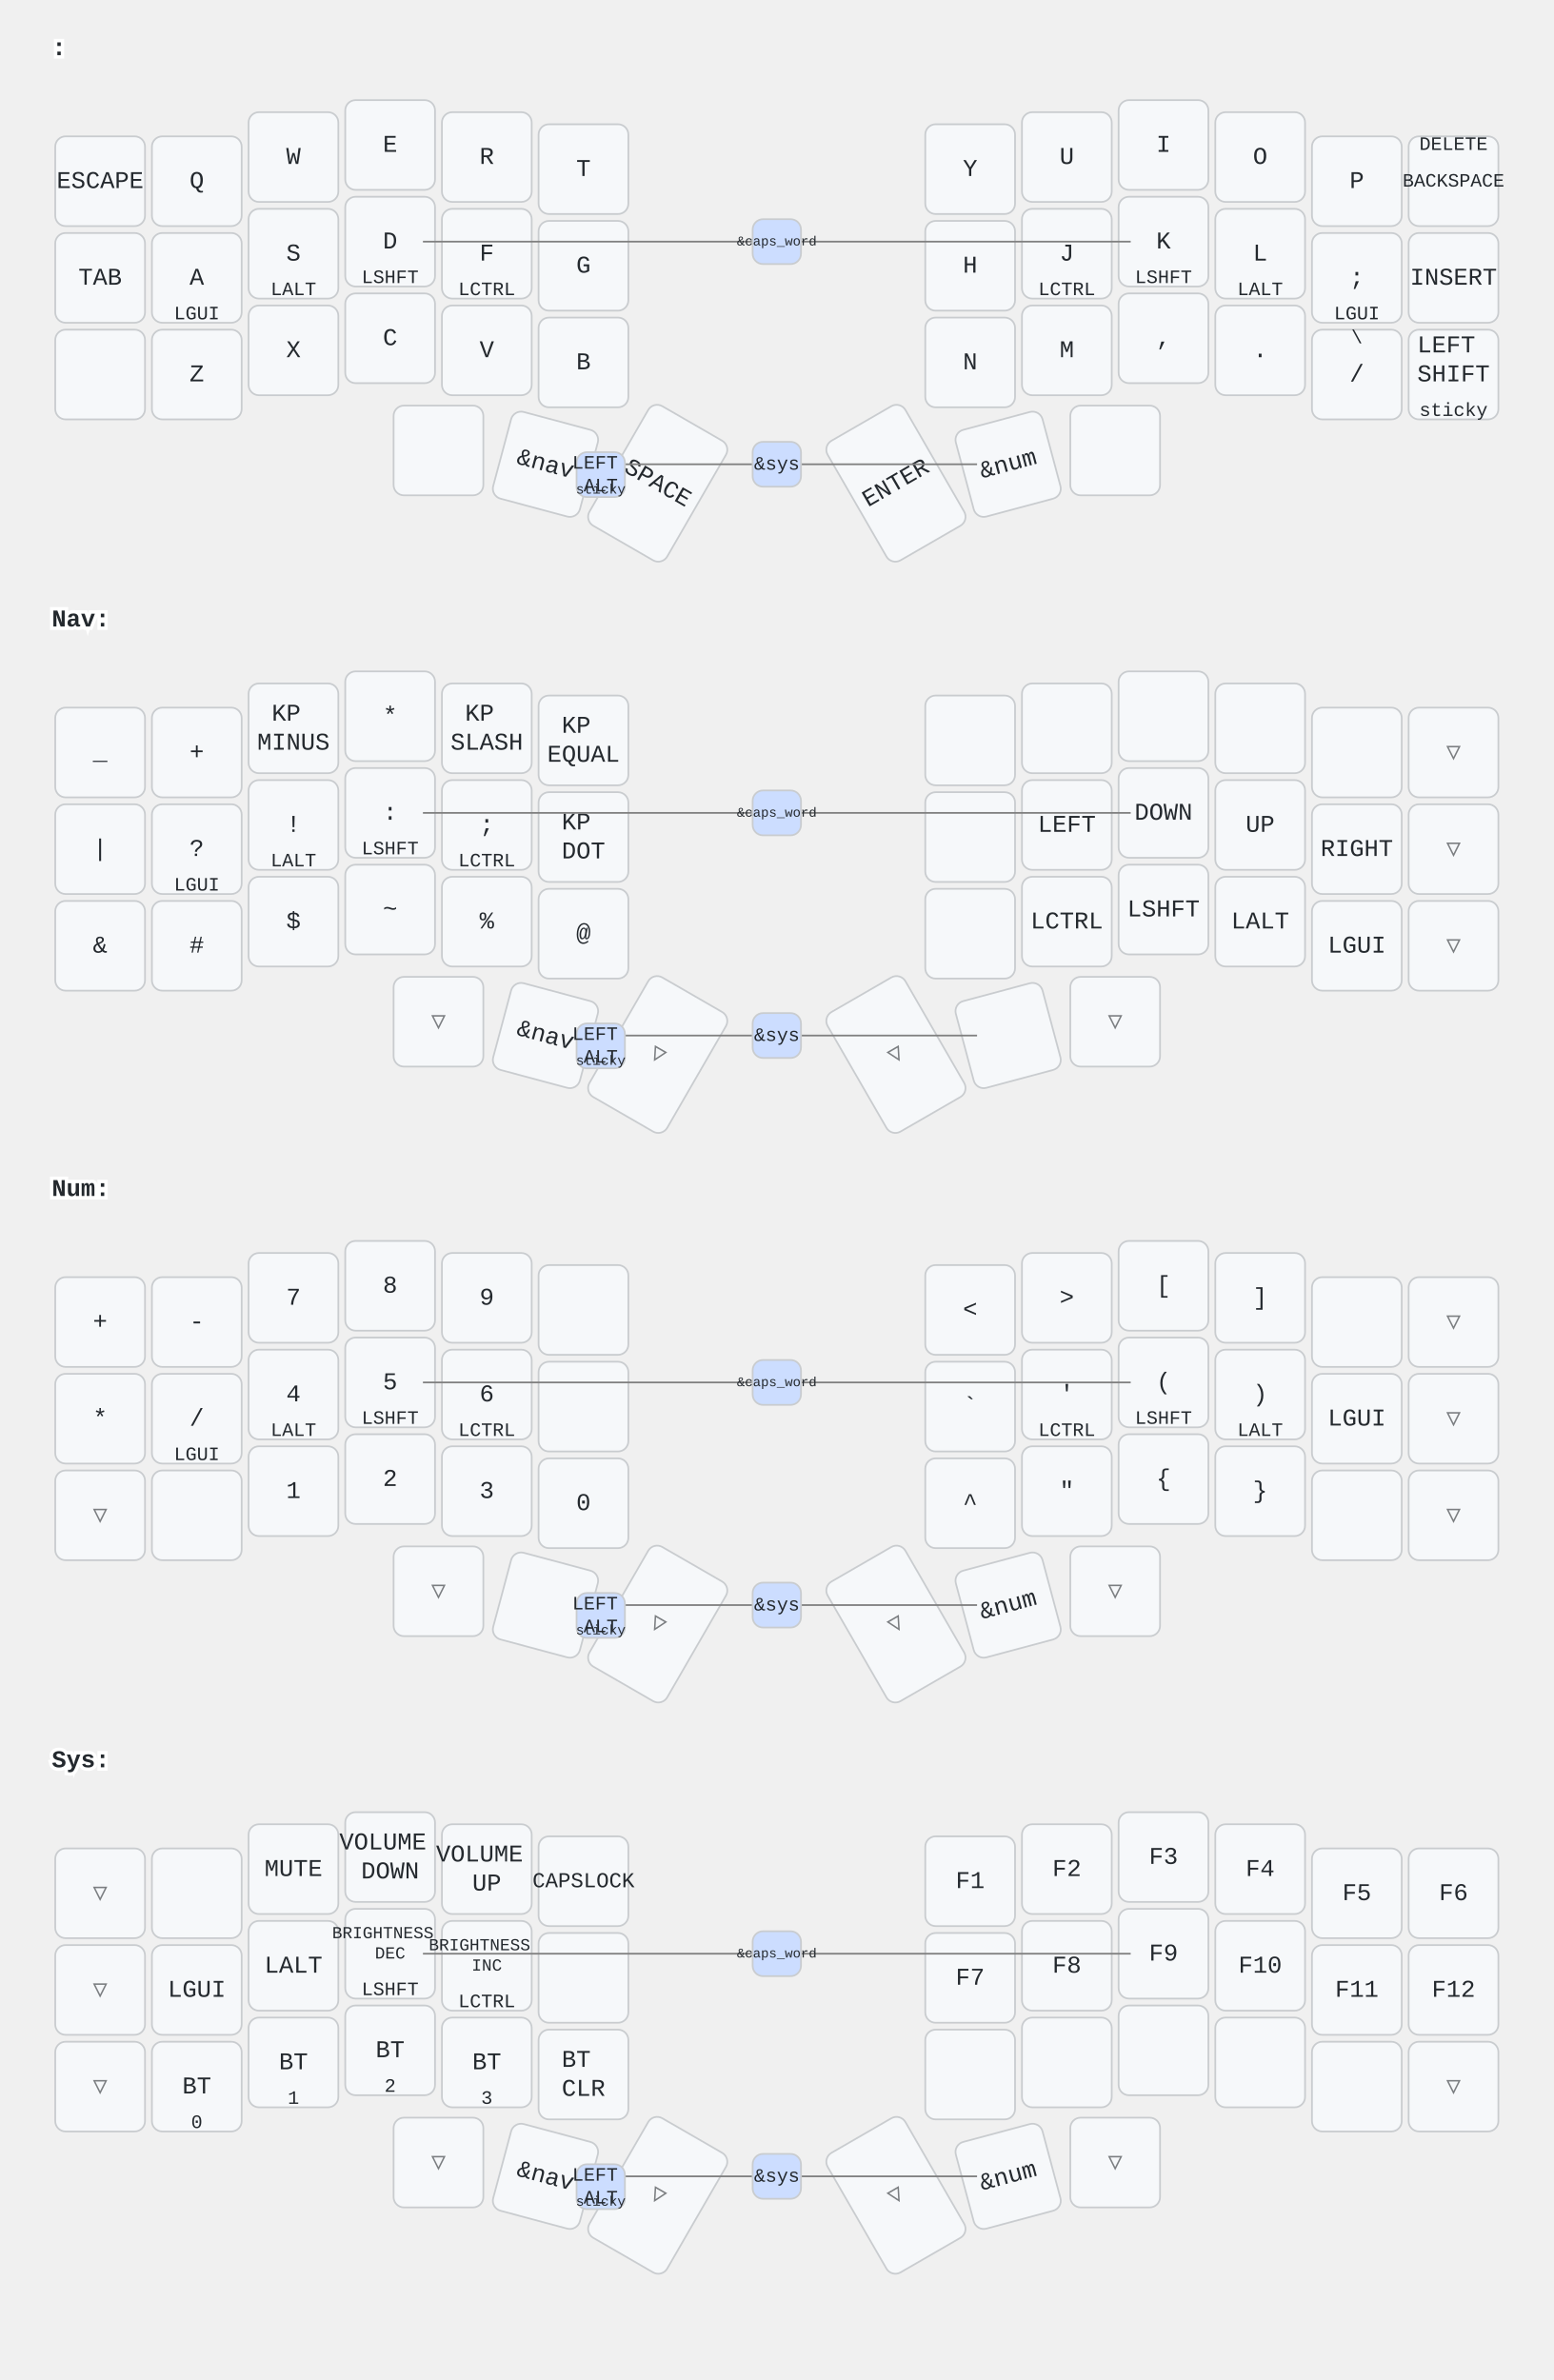
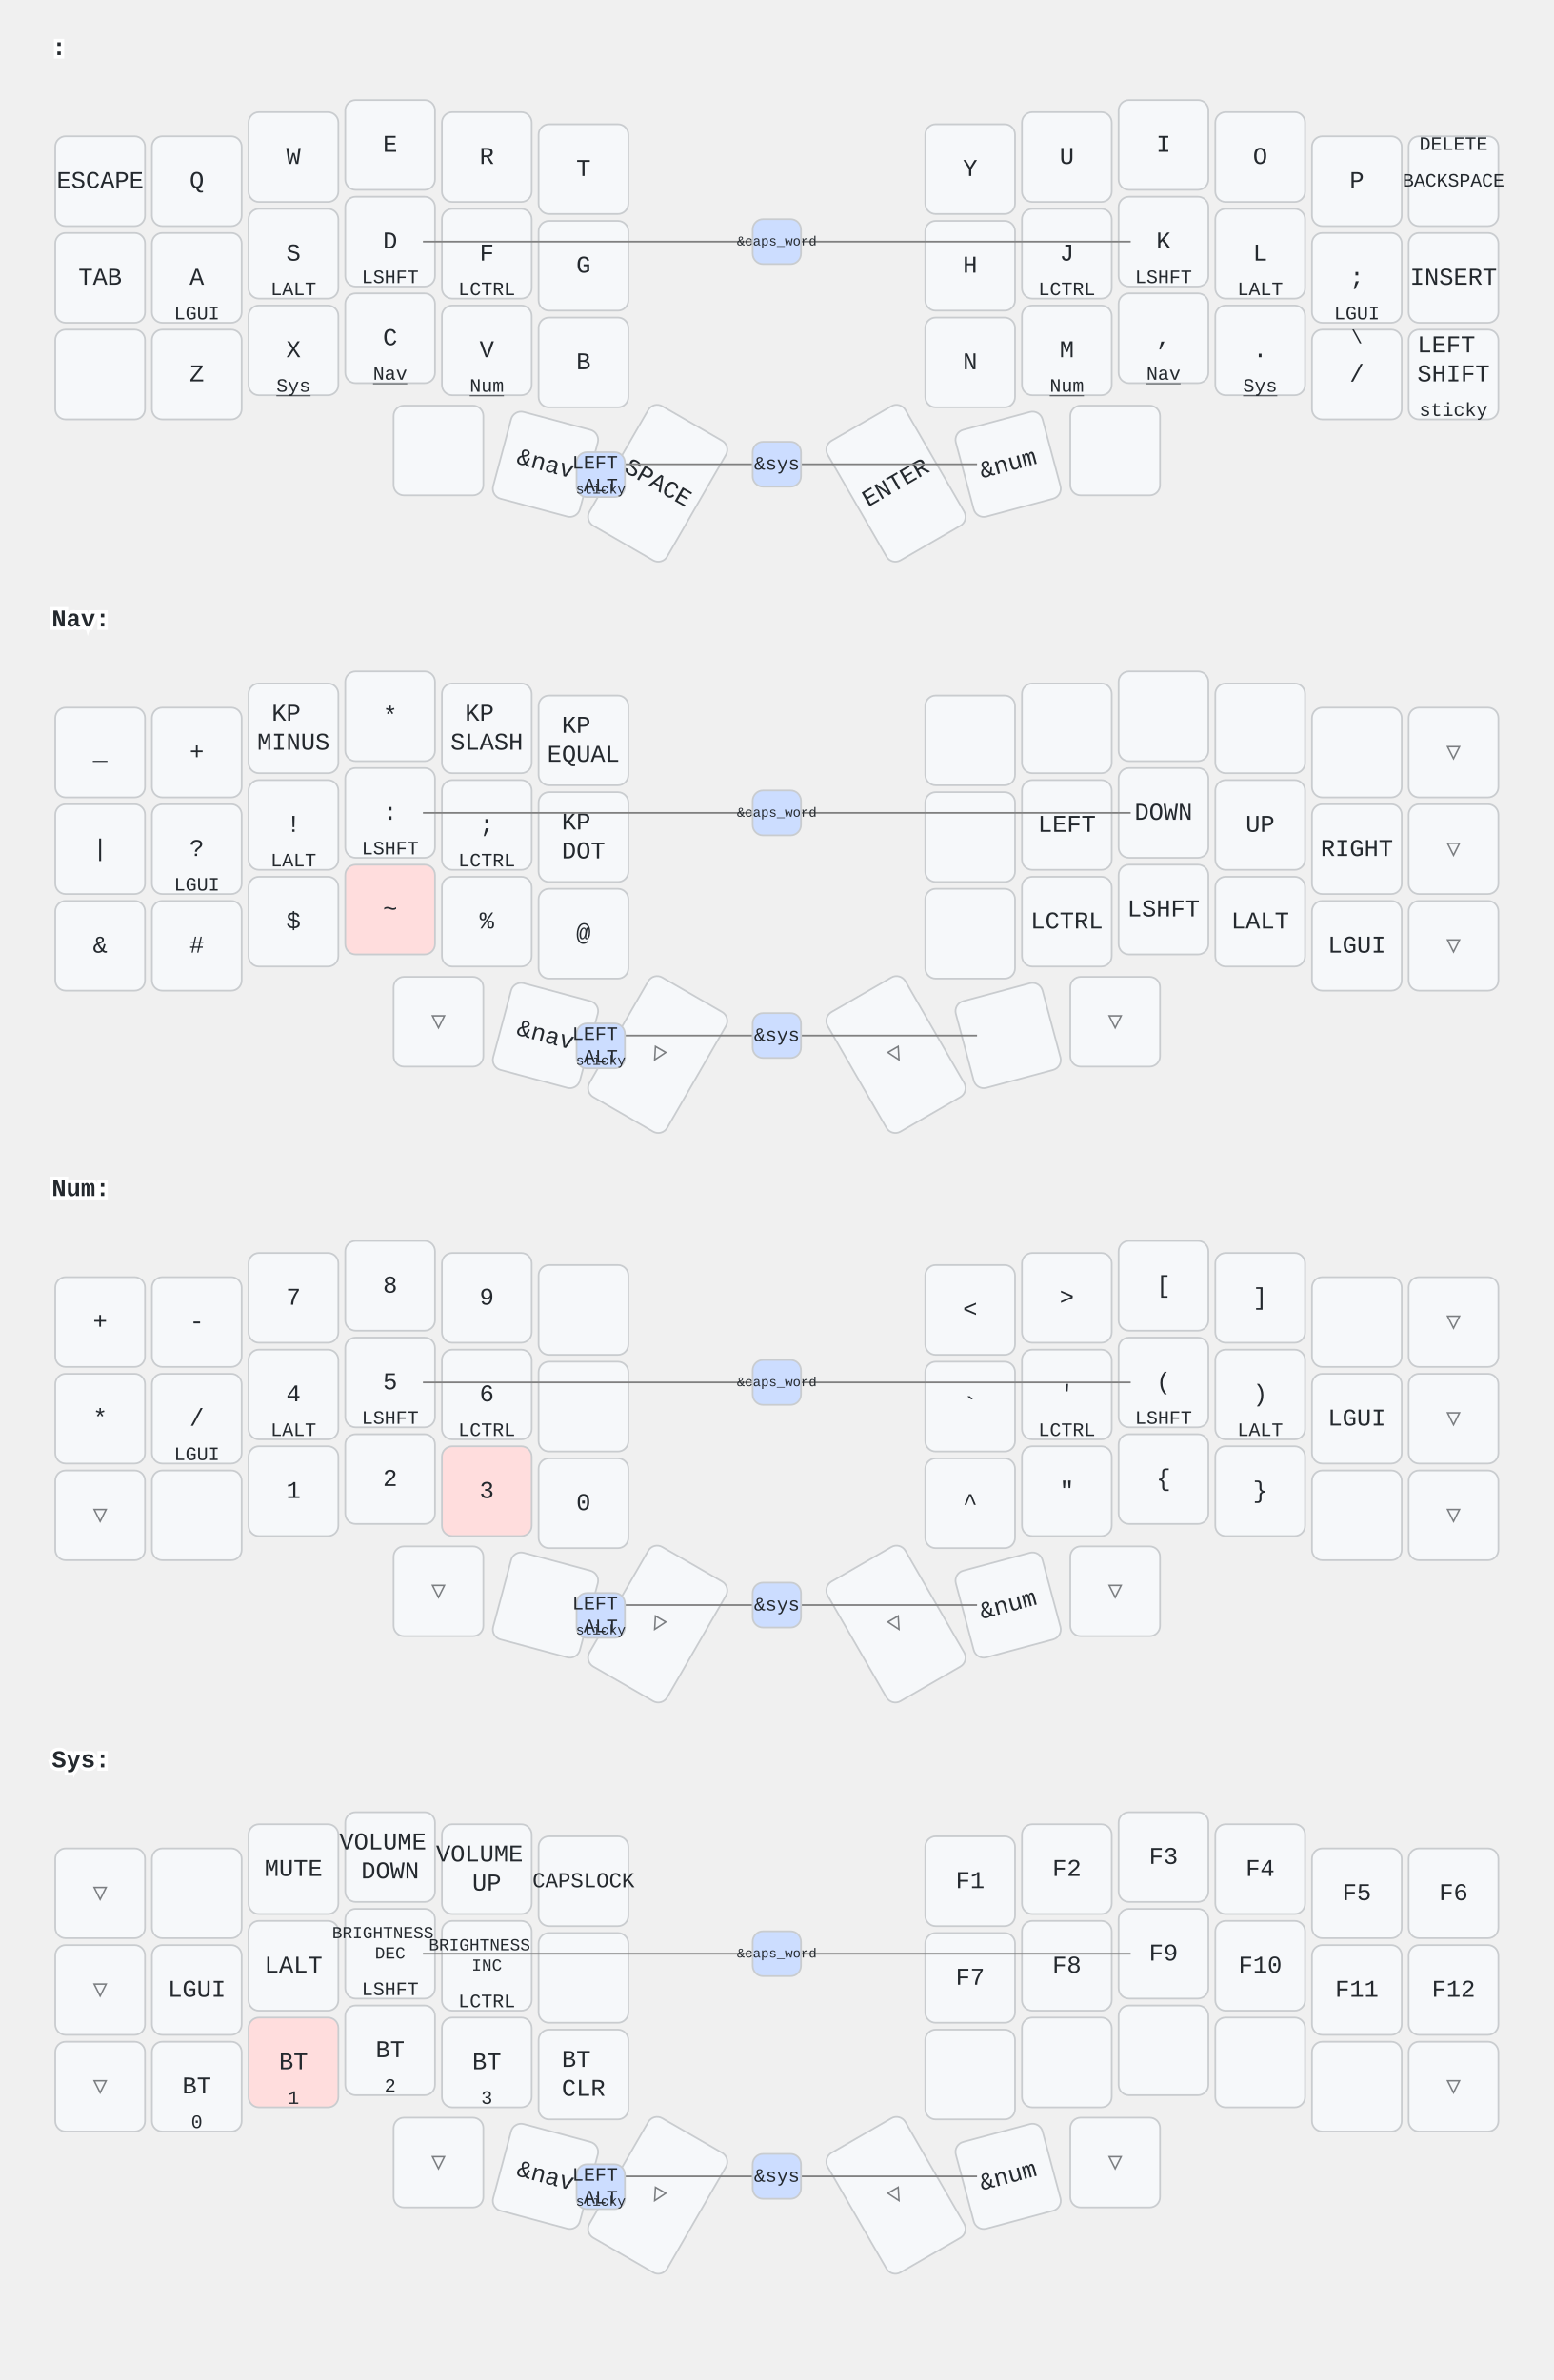
<svg xmlns="http://www.w3.org/2000/svg" width="900" height="1379" viewBox="0 0 900 1379" class="keymap">
  <style>/* inherit to force styles through use tags */
svg path {
    fill: inherit;
}

/* font and background color specifications */
svg.keymap {
    font-family: SFMono-Regular,Consolas,Liberation Mono,Menlo,monospace;
    font-size: 14px;
    font-kerning: normal;
    text-rendering: optimizeLegibility;
    fill: #24292e;
}

/* default key styling */
rect.key {
    fill: #f6f8fa;
}

rect.key, rect.combo {
    stroke: #c9cccf;
    stroke-width: 1;
}

/* default key side styling, only used is draw_key_sides is set */
rect.side {
    filter: brightness(90%);
}

/* color accent for combo boxes */
rect.combo, rect.combo-separate {
    fill: #cdf;
}

/* color accent for held keys */
rect.held, rect.combo.held {
    fill: #fdd;
}

/* color accent for ghost (optional) keys */
rect.ghost, rect.combo.ghost {
    stroke-dasharray: 4, 4;
    stroke-width: 2;
}

text {
    text-anchor: middle;
    dominant-baseline: middle;
}

/* styling for layer labels */
text.label {
    font-weight: bold;
    text-anchor: start;
    stroke: white;
    stroke-width: 4;
    paint-order: stroke;
}

/* styling for optional footer */
text.footer {
    text-anchor: end;
    dominant-baseline: auto;
    stroke: white;
    stroke-width: 4;
    paint-order: stroke;
}

/* styling for combo tap, and key hold/shifted label text */
text.combo, text.hold, text.shifted {
    font-size: 11px;
}

text.hold {
    text-anchor: middle;
    dominant-baseline: auto;
}

text.shifted {
    text-anchor: middle;
    dominant-baseline: hanging;
}

text.layer-activator {
    text-decoration: underline;
}

/* styling for hold/shifted label text in combo box */
text.combo.hold, text.combo.shifted {
    font-size: 8px;
}

/* lighter symbol for transparent keys */
text.trans {
    fill: #7b7e81;
}

/* styling for combo dendrons */
path.combo {
    stroke-width: 1;
    stroke: gray;
    fill: none;
}

/* Start Tabler Icons Cleanup */
/* cannot use height/width with glyphs */
.icon-tabler &gt; path {
    fill: inherit;
    stroke: inherit;
    stroke-width: 2;
}
/* hide tabler's default box */
.icon-tabler &gt; path[stroke="none"][fill="none"] {
    visibility: hidden;
}
/* End Tabler Icons Cleanup */
</style>
  <g transform="translate(30, 0)" class="layer- ">
    <text x="0" y="28" class="label" id="x_x"> :</text>
    <g transform="translate(0, 56)">
      <g transform="translate(28, 49)" class="key keypos-0">
        <rect rx="6" ry="6" x="-26" y="-26" width="52" height="52" class="key" />
        <text x="0" y="0" class="key tap">ESCAPE</text>
      </g>
      <g transform="translate(84, 49)" class="key keypos-1">
        <rect rx="6" ry="6" x="-26" y="-26" width="52" height="52" class="key" />
        <text x="0" y="0" class="key tap">Q</text>
      </g>
      <g transform="translate(140, 35)" class="key keypos-2">
        <rect rx="6" ry="6" x="-26" y="-26" width="52" height="52" class="key" />
        <text x="0" y="0" class="key tap">W</text>
      </g>
      <g transform="translate(196, 28)" class="key keypos-3">
        <rect rx="6" ry="6" x="-26" y="-26" width="52" height="52" class="key" />
        <text x="0" y="0" class="key tap">E</text>
      </g>
      <g transform="translate(252, 35)" class="key keypos-4">
        <rect rx="6" ry="6" x="-26" y="-26" width="52" height="52" class="key" />
        <text x="0" y="0" class="key tap">R</text>
      </g>
      <g transform="translate(308, 42)" class="key keypos-5">
        <rect rx="6" ry="6" x="-26" y="-26" width="52" height="52" class="key" />
        <text x="0" y="0" class="key tap">T</text>
      </g>
      <g transform="translate(532, 42)" class="key keypos-6">
        <rect rx="6" ry="6" x="-26" y="-26" width="52" height="52" class="key" />
        <text x="0" y="0" class="key tap">Y</text>
      </g>
      <g transform="translate(588, 35)" class="key keypos-7">
        <rect rx="6" ry="6" x="-26" y="-26" width="52" height="52" class="key" />
        <text x="0" y="0" class="key tap">U</text>
      </g>
      <g transform="translate(644, 28)" class="key keypos-8">
        <rect rx="6" ry="6" x="-26" y="-26" width="52" height="52" class="key" />
        <text x="0" y="0" class="key tap">I</text>
      </g>
      <g transform="translate(700, 35)" class="key keypos-9">
        <rect rx="6" ry="6" x="-26" y="-26" width="52" height="52" class="key" />
        <text x="0" y="0" class="key tap">O</text>
      </g>
      <g transform="translate(756, 49)" class="key keypos-10">
        <rect rx="6" ry="6" x="-26" y="-26" width="52" height="52" class="key" />
        <text x="0" y="0" class="key tap">P</text>
      </g>
      <g transform="translate(812, 49)" class="key keypos-11">
        <rect rx="6" ry="6" x="-26" y="-26" width="52" height="52" class="key" />
        <text x="0" y="0" class="key tap">
          <tspan style="font-size: 78%">BACKSPACE</tspan>
        </text>
        <text x="0" y="-24" class="key shifted">DELETE</text>
      </g>
      <g transform="translate(28, 105)" class="key keypos-12">
        <rect rx="6" ry="6" x="-26" y="-26" width="52" height="52" class="key" />
        <text x="0" y="0" class="key tap">TAB</text>
      </g>
      <g transform="translate(84, 105)" class="key keypos-13">
        <rect rx="6" ry="6" x="-26" y="-26" width="52" height="52" class="key" />
        <text x="0" y="0" class="key tap">A</text>
        <text x="0" y="24" class="key hold">LGUI</text>
      </g>
      <g transform="translate(140, 91)" class="key keypos-14">
        <rect rx="6" ry="6" x="-26" y="-26" width="52" height="52" class="key" />
        <text x="0" y="0" class="key tap">S</text>
        <text x="0" y="24" class="key hold">LALT</text>
      </g>
      <g transform="translate(196, 84)" class="key keypos-15">
        <rect rx="6" ry="6" x="-26" y="-26" width="52" height="52" class="key" />
        <text x="0" y="0" class="key tap">D</text>
        <text x="0" y="24" class="key hold">LSHFT</text>
      </g>
      <g transform="translate(252, 91)" class="key keypos-16">
        <rect rx="6" ry="6" x="-26" y="-26" width="52" height="52" class="key" />
        <text x="0" y="0" class="key tap">F</text>
        <text x="0" y="24" class="key hold">LCTRL</text>
      </g>
      <g transform="translate(308, 98)" class="key keypos-17">
        <rect rx="6" ry="6" x="-26" y="-26" width="52" height="52" class="key" />
        <text x="0" y="0" class="key tap">G</text>
      </g>
      <g transform="translate(532, 98)" class="key keypos-18">
        <rect rx="6" ry="6" x="-26" y="-26" width="52" height="52" class="key" />
        <text x="0" y="0" class="key tap">H</text>
      </g>
      <g transform="translate(588, 91)" class="key keypos-19">
        <rect rx="6" ry="6" x="-26" y="-26" width="52" height="52" class="key" />
        <text x="0" y="0" class="key tap">J</text>
        <text x="0" y="24" class="key hold">LCTRL</text>
      </g>
      <g transform="translate(644, 84)" class="key keypos-20">
        <rect rx="6" ry="6" x="-26" y="-26" width="52" height="52" class="key" />
        <text x="0" y="0" class="key tap">K</text>
        <text x="0" y="24" class="key hold">LSHFT</text>
      </g>
      <g transform="translate(700, 91)" class="key keypos-21">
        <rect rx="6" ry="6" x="-26" y="-26" width="52" height="52" class="key" />
        <text x="0" y="0" class="key tap">L</text>
        <text x="0" y="24" class="key hold">LALT</text>
      </g>
      <g transform="translate(756, 105)" class="key keypos-22">
        <rect rx="6" ry="6" x="-26" y="-26" width="52" height="52" class="key" />
        <text x="0" y="0" class="key tap">;</text>
        <text x="0" y="24" class="key hold">LGUI</text>
      </g>
      <g transform="translate(812, 105)" class="key keypos-23">
        <rect rx="6" ry="6" x="-26" y="-26" width="52" height="52" class="key" />
        <text x="0" y="0" class="key tap">INSERT</text>
      </g>
      <g transform="translate(28, 161)" class="key keypos-24">
        <rect rx="6" ry="6" x="-26" y="-26" width="52" height="52" class="key" />
      </g>
      <g transform="translate(84, 161)" class="key keypos-25">
        <rect rx="6" ry="6" x="-26" y="-26" width="52" height="52" class="key" />
        <text x="0" y="0" class="key tap">Z</text>
      </g>
      <g transform="translate(140, 147)" class="key keypos-26">
        <rect rx="6" ry="6" x="-26" y="-26" width="52" height="52" class="key" />
        <text x="0" y="0" class="key tap">X</text>
+         <a href="#Sys">
+           <text x="0" y="24" class="key hold layer-activator">Sys</text>
+         </a>
      </g>
      <g transform="translate(196, 140)" class="key keypos-27">
        <rect rx="6" ry="6" x="-26" y="-26" width="52" height="52" class="key" />
        <text x="0" y="0" class="key tap">C</text>
+         <a href="#Nav">
+           <text x="0" y="24" class="key hold layer-activator">Nav</text>
+         </a>
      </g>
      <g transform="translate(252, 147)" class="key keypos-28">
        <rect rx="6" ry="6" x="-26" y="-26" width="52" height="52" class="key" />
        <text x="0" y="0" class="key tap">V</text>
+         <a href="#Num">
+           <text x="0" y="24" class="key hold layer-activator">Num</text>
+         </a>
      </g>
      <g transform="translate(308, 154)" class="key keypos-29">
        <rect rx="6" ry="6" x="-26" y="-26" width="52" height="52" class="key" />
        <text x="0" y="0" class="key tap">B</text>
      </g>
      <g transform="translate(532, 154)" class="key keypos-30">
        <rect rx="6" ry="6" x="-26" y="-26" width="52" height="52" class="key" />
        <text x="0" y="0" class="key tap">N</text>
      </g>
      <g transform="translate(588, 147)" class="key keypos-31">
        <rect rx="6" ry="6" x="-26" y="-26" width="52" height="52" class="key" />
        <text x="0" y="0" class="key tap">M</text>
+         <a href="#Num">
+           <text x="0" y="24" class="key hold layer-activator">Num</text>
+         </a>
      </g>
      <g transform="translate(644, 140)" class="key keypos-32">
        <rect rx="6" ry="6" x="-26" y="-26" width="52" height="52" class="key" />
        <text x="0" y="0" class="key tap">,</text>
+         <a href="#Nav">
+           <text x="0" y="24" class="key hold layer-activator">Nav</text>
+         </a>
      </g>
      <g transform="translate(700, 147)" class="key keypos-33">
        <rect rx="6" ry="6" x="-26" y="-26" width="52" height="52" class="key" />
        <text x="0" y="0" class="key tap">.</text>
+         <a href="#Sys">
+           <text x="0" y="24" class="key hold layer-activator">Sys</text>
+         </a>
      </g>
      <g transform="translate(756, 161)" class="key keypos-34">
        <rect rx="6" ry="6" x="-26" y="-26" width="52" height="52" class="key" />
        <text x="0" y="0" class="key tap">/</text>
        <text x="0" y="-24" class="key shifted">\</text>
      </g>
      <g transform="translate(812, 161)" class="key keypos-35">
        <rect rx="6" ry="6" x="-26" y="-26" width="52" height="52" class="key" />
        <text x="0" y="0" class="key tap">
          <tspan x="0" dy="-1.2em">LEFT</tspan>
          <tspan x="0" dy="1.2em">SHIFT</tspan>
        </text>
        <text x="0" y="24" class="key hold">sticky</text>
      </g>
      <g transform="translate(224, 205)" class="key keypos-36">
        <rect rx="6" ry="6" x="-26" y="-26" width="52" height="52" class="key" />
      </g>
      <g transform="translate(286, 213) rotate(15.0)" class="key keypos-37">
        <rect rx="6" ry="6" x="-26" y="-26" width="52" height="52" class="key" />
        <text x="0" y="0" class="key tap">&amp;nav</text>
      </g>
      <g transform="translate(351, 224) rotate(30.0)" class="key keypos-38">
        <rect rx="6" ry="6" x="-26" y="-40" width="52" height="80" class="key" />
        <text x="0" y="0" class="key tap">SPACE</text>
      </g>
      <g transform="translate(489, 224) rotate(-30.0)" class="key keypos-39">
        <rect rx="6" ry="6" x="-26" y="-40" width="52" height="80" class="key" />
        <text x="0" y="0" class="key tap">ENTER</text>
      </g>
      <g transform="translate(554, 213) rotate(-15.0)" class="key keypos-40">
        <rect rx="6" ry="6" x="-26" y="-26" width="52" height="52" class="key" />
        <text x="0" y="0" class="key tap">&amp;num</text>
      </g>
      <g transform="translate(616, 205)" class="key keypos-41">
        <rect rx="6" ry="6" x="-26" y="-26" width="52" height="52" class="key" />
      </g>
      <g class="combo combopos-0">
        <path d="M420,213 l-116,0" class="combo" />
        <path d="M420,213 l116,0" class="combo" />
        <rect rx="6" ry="6" x="406" y="200" width="28" height="26" class="combo" />
        <text x="420" y="213" class="combo tap">&amp;sys</text>
      </g>
      <g class="combo combopos-1">
        <rect rx="6" ry="6" x="304" y="206" width="28" height="26" class="combo" />
        <text x="318" y="219" class="combo tap">
          <tspan x="318" dy="-0.6em">LEFT</tspan>
          <tspan x="318" dy="1.2em">ALT</tspan>
        </text>
        <text x="318" y="230" class="combo hold">sticky</text>
      </g>
      <g class="combo combopos-2">
        <path d="M420,84 l-205,0" class="combo" />
        <path d="M420,84 l205,0" class="combo" />
        <rect rx="6" ry="6" x="406" y="71" width="28" height="26" class="combo" />
        <text x="420" y="84" class="combo tap">
          <tspan style="font-size: 70%">&amp;caps_word</tspan>
        </text>
      </g>
    </g>
  </g>
  <g transform="translate(30, 331)" class="layer-Nav">
    <text x="0" y="28" class="label" id="Nav">Nav:</text>
    <g transform="translate(0, 56)">
      <g transform="translate(28, 49)" class="key keypos-0">
        <rect rx="6" ry="6" x="-26" y="-26" width="52" height="52" class="key" />
        <text x="0" y="0" class="key tap">_</text>
      </g>
      <g transform="translate(84, 49)" class="key keypos-1">
        <rect rx="6" ry="6" x="-26" y="-26" width="52" height="52" class="key" />
        <text x="0" y="0" class="key tap">+</text>
      </g>
      <g transform="translate(140, 35)" class="key keypos-2">
        <rect rx="6" ry="6" x="-26" y="-26" width="52" height="52" class="key" />
        <text x="0" y="0" class="key tap">
          <tspan x="0" dy="-0.6em">KP</tspan>
          <tspan x="0" dy="1.2em">MINUS</tspan>
        </text>
      </g>
      <g transform="translate(196, 28)" class="key keypos-3">
        <rect rx="6" ry="6" x="-26" y="-26" width="52" height="52" class="key" />
        <text x="0" y="0" class="key tap">*</text>
      </g>
      <g transform="translate(252, 35)" class="key keypos-4">
        <rect rx="6" ry="6" x="-26" y="-26" width="52" height="52" class="key" />
        <text x="0" y="0" class="key tap">
          <tspan x="0" dy="-0.6em">KP</tspan>
          <tspan x="0" dy="1.2em">SLASH</tspan>
        </text>
      </g>
      <g transform="translate(308, 42)" class="key keypos-5">
        <rect rx="6" ry="6" x="-26" y="-26" width="52" height="52" class="key" />
        <text x="0" y="0" class="key tap">
          <tspan x="0" dy="-0.6em">KP</tspan>
          <tspan x="0" dy="1.2em">EQUAL</tspan>
        </text>
      </g>
      <g transform="translate(532, 42)" class="key keypos-6">
        <rect rx="6" ry="6" x="-26" y="-26" width="52" height="52" class="key" />
      </g>
      <g transform="translate(588, 35)" class="key keypos-7">
        <rect rx="6" ry="6" x="-26" y="-26" width="52" height="52" class="key" />
      </g>
      <g transform="translate(644, 28)" class="key keypos-8">
        <rect rx="6" ry="6" x="-26" y="-26" width="52" height="52" class="key" />
      </g>
      <g transform="translate(700, 35)" class="key keypos-9">
        <rect rx="6" ry="6" x="-26" y="-26" width="52" height="52" class="key" />
      </g>
      <g transform="translate(756, 49)" class="key keypos-10">
        <rect rx="6" ry="6" x="-26" y="-26" width="52" height="52" class="key" />
      </g>
      <g transform="translate(812, 49)" class="key trans keypos-11">
        <rect rx="6" ry="6" x="-26" y="-26" width="52" height="52" class="key trans" />
        <text x="0" y="0" class="key trans tap">▽</text>
      </g>
      <g transform="translate(28, 105)" class="key keypos-12">
        <rect rx="6" ry="6" x="-26" y="-26" width="52" height="52" class="key" />
        <text x="0" y="0" class="key tap">|</text>
      </g>
      <g transform="translate(84, 105)" class="key keypos-13">
        <rect rx="6" ry="6" x="-26" y="-26" width="52" height="52" class="key" />
        <text x="0" y="0" class="key tap">?</text>
        <text x="0" y="24" class="key hold">LGUI</text>
      </g>
      <g transform="translate(140, 91)" class="key keypos-14">
        <rect rx="6" ry="6" x="-26" y="-26" width="52" height="52" class="key" />
        <text x="0" y="0" class="key tap">!</text>
        <text x="0" y="24" class="key hold">LALT</text>
      </g>
      <g transform="translate(196, 84)" class="key keypos-15">
        <rect rx="6" ry="6" x="-26" y="-26" width="52" height="52" class="key" />
        <text x="0" y="0" class="key tap">:</text>
        <text x="0" y="24" class="key hold">LSHFT</text>
      </g>
      <g transform="translate(252, 91)" class="key keypos-16">
        <rect rx="6" ry="6" x="-26" y="-26" width="52" height="52" class="key" />
        <text x="0" y="0" class="key tap">;</text>
        <text x="0" y="24" class="key hold">LCTRL</text>
      </g>
      <g transform="translate(308, 98)" class="key keypos-17">
        <rect rx="6" ry="6" x="-26" y="-26" width="52" height="52" class="key" />
        <text x="0" y="0" class="key tap">
          <tspan x="0" dy="-0.6em">KP</tspan>
          <tspan x="0" dy="1.2em">DOT</tspan>
        </text>
      </g>
      <g transform="translate(532, 98)" class="key keypos-18">
        <rect rx="6" ry="6" x="-26" y="-26" width="52" height="52" class="key" />
      </g>
      <g transform="translate(588, 91)" class="key keypos-19">
        <rect rx="6" ry="6" x="-26" y="-26" width="52" height="52" class="key" />
        <text x="0" y="0" class="key tap">LEFT</text>
      </g>
      <g transform="translate(644, 84)" class="key keypos-20">
        <rect rx="6" ry="6" x="-26" y="-26" width="52" height="52" class="key" />
        <text x="0" y="0" class="key tap">DOWN</text>
      </g>
      <g transform="translate(700, 91)" class="key keypos-21">
        <rect rx="6" ry="6" x="-26" y="-26" width="52" height="52" class="key" />
        <text x="0" y="0" class="key tap">UP</text>
      </g>
      <g transform="translate(756, 105)" class="key keypos-22">
        <rect rx="6" ry="6" x="-26" y="-26" width="52" height="52" class="key" />
        <text x="0" y="0" class="key tap">RIGHT</text>
      </g>
      <g transform="translate(812, 105)" class="key trans keypos-23">
        <rect rx="6" ry="6" x="-26" y="-26" width="52" height="52" class="key trans" />
        <text x="0" y="0" class="key trans tap">▽</text>
      </g>
      <g transform="translate(28, 161)" class="key keypos-24">
        <rect rx="6" ry="6" x="-26" y="-26" width="52" height="52" class="key" />
        <text x="0" y="0" class="key tap">&amp;</text>
      </g>
      <g transform="translate(84, 161)" class="key keypos-25">
        <rect rx="6" ry="6" x="-26" y="-26" width="52" height="52" class="key" />
        <text x="0" y="0" class="key tap">#</text>
      </g>
      <g transform="translate(140, 147)" class="key keypos-26">
        <rect rx="6" ry="6" x="-26" y="-26" width="52" height="52" class="key" />
        <text x="0" y="0" class="key tap">$</text>
      </g>
-       <g transform="translate(196, 140)" class="key keypos-27">
-         <rect rx="6" ry="6" x="-26" y="-26" width="52" height="52" class="key" />
-         <text x="0" y="0" class="key tap">~</text>
+       <g transform="translate(196, 140)" class="key held keypos-27">
+         <rect rx="6" ry="6" x="-26" y="-26" width="52" height="52" class="key held" />
+         <text x="0" y="0" class="key held tap">~</text>
      </g>
      <g transform="translate(252, 147)" class="key keypos-28">
        <rect rx="6" ry="6" x="-26" y="-26" width="52" height="52" class="key" />
        <text x="0" y="0" class="key tap">%</text>
      </g>
      <g transform="translate(308, 154)" class="key keypos-29">
        <rect rx="6" ry="6" x="-26" y="-26" width="52" height="52" class="key" />
        <text x="0" y="0" class="key tap">@</text>
      </g>
      <g transform="translate(532, 154)" class="key keypos-30">
        <rect rx="6" ry="6" x="-26" y="-26" width="52" height="52" class="key" />
      </g>
      <g transform="translate(588, 147)" class="key keypos-31">
        <rect rx="6" ry="6" x="-26" y="-26" width="52" height="52" class="key" />
        <text x="0" y="0" class="key tap">LCTRL</text>
      </g>
      <g transform="translate(644, 140)" class="key keypos-32">
        <rect rx="6" ry="6" x="-26" y="-26" width="52" height="52" class="key" />
        <text x="0" y="0" class="key tap">LSHFT</text>
      </g>
      <g transform="translate(700, 147)" class="key keypos-33">
        <rect rx="6" ry="6" x="-26" y="-26" width="52" height="52" class="key" />
        <text x="0" y="0" class="key tap">LALT</text>
      </g>
      <g transform="translate(756, 161)" class="key keypos-34">
        <rect rx="6" ry="6" x="-26" y="-26" width="52" height="52" class="key" />
        <text x="0" y="0" class="key tap">LGUI</text>
      </g>
      <g transform="translate(812, 161)" class="key trans keypos-35">
        <rect rx="6" ry="6" x="-26" y="-26" width="52" height="52" class="key trans" />
        <text x="0" y="0" class="key trans tap">▽</text>
      </g>
      <g transform="translate(224, 205)" class="key trans keypos-36">
        <rect rx="6" ry="6" x="-26" y="-26" width="52" height="52" class="key trans" />
        <text x="0" y="0" class="key trans tap">▽</text>
      </g>
      <g transform="translate(286, 213) rotate(15.0)" class="key keypos-37">
        <rect rx="6" ry="6" x="-26" y="-26" width="52" height="52" class="key" />
        <text x="0" y="0" class="key tap">&amp;nav</text>
      </g>
      <g transform="translate(351, 224) rotate(30.0)" class="key trans keypos-38">
        <rect rx="6" ry="6" x="-26" y="-40" width="52" height="80" class="key trans" />
        <text x="0" y="0" class="key trans tap">▽</text>
      </g>
      <g transform="translate(489, 224) rotate(-30.0)" class="key trans keypos-39">
        <rect rx="6" ry="6" x="-26" y="-40" width="52" height="80" class="key trans" />
        <text x="0" y="0" class="key trans tap">▽</text>
      </g>
      <g transform="translate(554, 213) rotate(-15.0)" class="key keypos-40">
        <rect rx="6" ry="6" x="-26" y="-26" width="52" height="52" class="key" />
      </g>
      <g transform="translate(616, 205)" class="key trans keypos-41">
        <rect rx="6" ry="6" x="-26" y="-26" width="52" height="52" class="key trans" />
        <text x="0" y="0" class="key trans tap">▽</text>
      </g>
      <g class="combo combopos-0">
        <path d="M420,213 l-116,0" class="combo" />
        <path d="M420,213 l116,0" class="combo" />
        <rect rx="6" ry="6" x="406" y="200" width="28" height="26" class="combo" />
        <text x="420" y="213" class="combo tap">&amp;sys</text>
      </g>
      <g class="combo combopos-1">
        <rect rx="6" ry="6" x="304" y="206" width="28" height="26" class="combo" />
        <text x="318" y="219" class="combo tap">
          <tspan x="318" dy="-0.6em">LEFT</tspan>
          <tspan x="318" dy="1.2em">ALT</tspan>
        </text>
        <text x="318" y="230" class="combo hold">sticky</text>
      </g>
      <g class="combo combopos-2">
        <path d="M420,84 l-205,0" class="combo" />
        <path d="M420,84 l205,0" class="combo" />
        <rect rx="6" ry="6" x="406" y="71" width="28" height="26" class="combo" />
        <text x="420" y="84" class="combo tap">
          <tspan style="font-size: 70%">&amp;caps_word</tspan>
        </text>
      </g>
    </g>
  </g>
  <g transform="translate(30, 661)" class="layer-Num">
    <text x="0" y="28" class="label" id="Num">Num:</text>
    <g transform="translate(0, 56)">
      <g transform="translate(28, 49)" class="key keypos-0">
        <rect rx="6" ry="6" x="-26" y="-26" width="52" height="52" class="key" />
        <text x="0" y="0" class="key tap">+</text>
      </g>
      <g transform="translate(84, 49)" class="key keypos-1">
        <rect rx="6" ry="6" x="-26" y="-26" width="52" height="52" class="key" />
        <text x="0" y="0" class="key tap">-</text>
      </g>
      <g transform="translate(140, 35)" class="key keypos-2">
        <rect rx="6" ry="6" x="-26" y="-26" width="52" height="52" class="key" />
        <text x="0" y="0" class="key tap">7</text>
      </g>
      <g transform="translate(196, 28)" class="key keypos-3">
        <rect rx="6" ry="6" x="-26" y="-26" width="52" height="52" class="key" />
        <text x="0" y="0" class="key tap">8</text>
      </g>
      <g transform="translate(252, 35)" class="key keypos-4">
        <rect rx="6" ry="6" x="-26" y="-26" width="52" height="52" class="key" />
        <text x="0" y="0" class="key tap">9</text>
      </g>
      <g transform="translate(308, 42)" class="key keypos-5">
        <rect rx="6" ry="6" x="-26" y="-26" width="52" height="52" class="key" />
      </g>
      <g transform="translate(532, 42)" class="key keypos-6">
        <rect rx="6" ry="6" x="-26" y="-26" width="52" height="52" class="key" />
        <text x="0" y="0" class="key tap">&lt;</text>
      </g>
      <g transform="translate(588, 35)" class="key keypos-7">
        <rect rx="6" ry="6" x="-26" y="-26" width="52" height="52" class="key" />
        <text x="0" y="0" class="key tap">&gt;</text>
      </g>
      <g transform="translate(644, 28)" class="key keypos-8">
        <rect rx="6" ry="6" x="-26" y="-26" width="52" height="52" class="key" />
        <text x="0" y="0" class="key tap">[</text>
      </g>
      <g transform="translate(700, 35)" class="key keypos-9">
        <rect rx="6" ry="6" x="-26" y="-26" width="52" height="52" class="key" />
        <text x="0" y="0" class="key tap">]</text>
      </g>
      <g transform="translate(756, 49)" class="key keypos-10">
        <rect rx="6" ry="6" x="-26" y="-26" width="52" height="52" class="key" />
      </g>
      <g transform="translate(812, 49)" class="key trans keypos-11">
        <rect rx="6" ry="6" x="-26" y="-26" width="52" height="52" class="key trans" />
        <text x="0" y="0" class="key trans tap">▽</text>
      </g>
      <g transform="translate(28, 105)" class="key keypos-12">
        <rect rx="6" ry="6" x="-26" y="-26" width="52" height="52" class="key" />
        <text x="0" y="0" class="key tap">*</text>
      </g>
      <g transform="translate(84, 105)" class="key keypos-13">
        <rect rx="6" ry="6" x="-26" y="-26" width="52" height="52" class="key" />
        <text x="0" y="0" class="key tap">/</text>
        <text x="0" y="24" class="key hold">LGUI</text>
      </g>
      <g transform="translate(140, 91)" class="key keypos-14">
        <rect rx="6" ry="6" x="-26" y="-26" width="52" height="52" class="key" />
        <text x="0" y="0" class="key tap">4</text>
        <text x="0" y="24" class="key hold">LALT</text>
      </g>
      <g transform="translate(196, 84)" class="key keypos-15">
        <rect rx="6" ry="6" x="-26" y="-26" width="52" height="52" class="key" />
        <text x="0" y="0" class="key tap">5</text>
        <text x="0" y="24" class="key hold">LSHFT</text>
      </g>
      <g transform="translate(252, 91)" class="key keypos-16">
        <rect rx="6" ry="6" x="-26" y="-26" width="52" height="52" class="key" />
        <text x="0" y="0" class="key tap">6</text>
        <text x="0" y="24" class="key hold">LCTRL</text>
      </g>
      <g transform="translate(308, 98)" class="key keypos-17">
        <rect rx="6" ry="6" x="-26" y="-26" width="52" height="52" class="key" />
      </g>
      <g transform="translate(532, 98)" class="key keypos-18">
        <rect rx="6" ry="6" x="-26" y="-26" width="52" height="52" class="key" />
        <text x="0" y="0" class="key tap">`</text>
      </g>
      <g transform="translate(588, 91)" class="key keypos-19">
        <rect rx="6" ry="6" x="-26" y="-26" width="52" height="52" class="key" />
        <text x="0" y="0" class="key tap">'</text>
        <text x="0" y="24" class="key hold">LCTRL</text>
      </g>
      <g transform="translate(644, 84)" class="key keypos-20">
        <rect rx="6" ry="6" x="-26" y="-26" width="52" height="52" class="key" />
        <text x="0" y="0" class="key tap">(</text>
        <text x="0" y="24" class="key hold">LSHFT</text>
      </g>
      <g transform="translate(700, 91)" class="key keypos-21">
        <rect rx="6" ry="6" x="-26" y="-26" width="52" height="52" class="key" />
        <text x="0" y="0" class="key tap">)</text>
        <text x="0" y="24" class="key hold">LALT</text>
      </g>
      <g transform="translate(756, 105)" class="key keypos-22">
        <rect rx="6" ry="6" x="-26" y="-26" width="52" height="52" class="key" />
        <text x="0" y="0" class="key tap">LGUI</text>
      </g>
      <g transform="translate(812, 105)" class="key trans keypos-23">
        <rect rx="6" ry="6" x="-26" y="-26" width="52" height="52" class="key trans" />
        <text x="0" y="0" class="key trans tap">▽</text>
      </g>
      <g transform="translate(28, 161)" class="key trans keypos-24">
        <rect rx="6" ry="6" x="-26" y="-26" width="52" height="52" class="key trans" />
        <text x="0" y="0" class="key trans tap">▽</text>
      </g>
      <g transform="translate(84, 161)" class="key keypos-25">
        <rect rx="6" ry="6" x="-26" y="-26" width="52" height="52" class="key" />
      </g>
      <g transform="translate(140, 147)" class="key keypos-26">
        <rect rx="6" ry="6" x="-26" y="-26" width="52" height="52" class="key" />
        <text x="0" y="0" class="key tap">1</text>
      </g>
      <g transform="translate(196, 140)" class="key keypos-27">
        <rect rx="6" ry="6" x="-26" y="-26" width="52" height="52" class="key" />
        <text x="0" y="0" class="key tap">2</text>
      </g>
-       <g transform="translate(252, 147)" class="key keypos-28">
-         <rect rx="6" ry="6" x="-26" y="-26" width="52" height="52" class="key" />
-         <text x="0" y="0" class="key tap">3</text>
+       <g transform="translate(252, 147)" class="key held keypos-28">
+         <rect rx="6" ry="6" x="-26" y="-26" width="52" height="52" class="key held" />
+         <text x="0" y="0" class="key held tap">3</text>
      </g>
      <g transform="translate(308, 154)" class="key keypos-29">
        <rect rx="6" ry="6" x="-26" y="-26" width="52" height="52" class="key" />
        <text x="0" y="0" class="key tap">0</text>
      </g>
      <g transform="translate(532, 154)" class="key keypos-30">
        <rect rx="6" ry="6" x="-26" y="-26" width="52" height="52" class="key" />
        <text x="0" y="0" class="key tap">^</text>
      </g>
      <g transform="translate(588, 147)" class="key keypos-31">
        <rect rx="6" ry="6" x="-26" y="-26" width="52" height="52" class="key" />
        <text x="0" y="0" class="key tap">"</text>
      </g>
      <g transform="translate(644, 140)" class="key keypos-32">
        <rect rx="6" ry="6" x="-26" y="-26" width="52" height="52" class="key" />
        <text x="0" y="0" class="key tap">{</text>
      </g>
      <g transform="translate(700, 147)" class="key keypos-33">
        <rect rx="6" ry="6" x="-26" y="-26" width="52" height="52" class="key" />
        <text x="0" y="0" class="key tap">}</text>
      </g>
      <g transform="translate(756, 161)" class="key keypos-34">
        <rect rx="6" ry="6" x="-26" y="-26" width="52" height="52" class="key" />
      </g>
      <g transform="translate(812, 161)" class="key trans keypos-35">
        <rect rx="6" ry="6" x="-26" y="-26" width="52" height="52" class="key trans" />
        <text x="0" y="0" class="key trans tap">▽</text>
      </g>
      <g transform="translate(224, 205)" class="key trans keypos-36">
        <rect rx="6" ry="6" x="-26" y="-26" width="52" height="52" class="key trans" />
        <text x="0" y="0" class="key trans tap">▽</text>
      </g>
      <g transform="translate(286, 213) rotate(15.0)" class="key keypos-37">
        <rect rx="6" ry="6" x="-26" y="-26" width="52" height="52" class="key" />
      </g>
      <g transform="translate(351, 224) rotate(30.0)" class="key trans keypos-38">
        <rect rx="6" ry="6" x="-26" y="-40" width="52" height="80" class="key trans" />
        <text x="0" y="0" class="key trans tap">▽</text>
      </g>
      <g transform="translate(489, 224) rotate(-30.0)" class="key trans keypos-39">
        <rect rx="6" ry="6" x="-26" y="-40" width="52" height="80" class="key trans" />
        <text x="0" y="0" class="key trans tap">▽</text>
      </g>
      <g transform="translate(554, 213) rotate(-15.0)" class="key keypos-40">
        <rect rx="6" ry="6" x="-26" y="-26" width="52" height="52" class="key" />
        <text x="0" y="0" class="key tap">&amp;num</text>
      </g>
      <g transform="translate(616, 205)" class="key trans keypos-41">
        <rect rx="6" ry="6" x="-26" y="-26" width="52" height="52" class="key trans" />
        <text x="0" y="0" class="key trans tap">▽</text>
      </g>
      <g class="combo combopos-0">
        <path d="M420,213 l-116,0" class="combo" />
        <path d="M420,213 l116,0" class="combo" />
        <rect rx="6" ry="6" x="406" y="200" width="28" height="26" class="combo" />
        <text x="420" y="213" class="combo tap">&amp;sys</text>
      </g>
      <g class="combo combopos-1">
        <rect rx="6" ry="6" x="304" y="206" width="28" height="26" class="combo" />
        <text x="318" y="219" class="combo tap">
          <tspan x="318" dy="-0.6em">LEFT</tspan>
          <tspan x="318" dy="1.2em">ALT</tspan>
        </text>
        <text x="318" y="230" class="combo hold">sticky</text>
      </g>
      <g class="combo combopos-2">
        <path d="M420,84 l-205,0" class="combo" />
        <path d="M420,84 l205,0" class="combo" />
        <rect rx="6" ry="6" x="406" y="71" width="28" height="26" class="combo" />
        <text x="420" y="84" class="combo tap">
          <tspan style="font-size: 70%">&amp;caps_word</tspan>
        </text>
      </g>
    </g>
  </g>
  <g transform="translate(30, 992)" class="layer-Sys">
    <text x="0" y="28" class="label" id="Sys">Sys:</text>
    <g transform="translate(0, 56)">
      <g transform="translate(28, 49)" class="key trans keypos-0">
        <rect rx="6" ry="6" x="-26" y="-26" width="52" height="52" class="key trans" />
        <text x="0" y="0" class="key trans tap">▽</text>
      </g>
      <g transform="translate(84, 49)" class="key keypos-1">
        <rect rx="6" ry="6" x="-26" y="-26" width="52" height="52" class="key" />
      </g>
      <g transform="translate(140, 35)" class="key keypos-2">
        <rect rx="6" ry="6" x="-26" y="-26" width="52" height="52" class="key" />
        <text x="0" y="0" class="key tap">MUTE</text>
      </g>
      <g transform="translate(196, 28)" class="key keypos-3">
        <rect rx="6" ry="6" x="-26" y="-26" width="52" height="52" class="key" />
        <text x="0" y="0" class="key tap">
          <tspan x="0" dy="-0.6em">VOLUME</tspan>
          <tspan x="0" dy="1.2em">DOWN</tspan>
        </text>
      </g>
      <g transform="translate(252, 35)" class="key keypos-4">
        <rect rx="6" ry="6" x="-26" y="-26" width="52" height="52" class="key" />
        <text x="0" y="0" class="key tap">
          <tspan x="0" dy="-0.6em">VOLUME</tspan>
          <tspan x="0" dy="1.2em">UP</tspan>
        </text>
      </g>
      <g transform="translate(308, 42)" class="key keypos-5">
        <rect rx="6" ry="6" x="-26" y="-26" width="52" height="52" class="key" />
        <text x="0" y="0" class="key tap">
          <tspan style="font-size: 88%">CAPSLOCK</tspan>
        </text>
      </g>
      <g transform="translate(532, 42)" class="key keypos-6">
        <rect rx="6" ry="6" x="-26" y="-26" width="52" height="52" class="key" />
        <text x="0" y="0" class="key tap">F1</text>
      </g>
      <g transform="translate(588, 35)" class="key keypos-7">
        <rect rx="6" ry="6" x="-26" y="-26" width="52" height="52" class="key" />
        <text x="0" y="0" class="key tap">F2</text>
      </g>
      <g transform="translate(644, 28)" class="key keypos-8">
        <rect rx="6" ry="6" x="-26" y="-26" width="52" height="52" class="key" />
        <text x="0" y="0" class="key tap">F3</text>
      </g>
      <g transform="translate(700, 35)" class="key keypos-9">
        <rect rx="6" ry="6" x="-26" y="-26" width="52" height="52" class="key" />
        <text x="0" y="0" class="key tap">F4</text>
      </g>
      <g transform="translate(756, 49)" class="key keypos-10">
        <rect rx="6" ry="6" x="-26" y="-26" width="52" height="52" class="key" />
        <text x="0" y="0" class="key tap">F5</text>
      </g>
      <g transform="translate(812, 49)" class="key keypos-11">
        <rect rx="6" ry="6" x="-26" y="-26" width="52" height="52" class="key" />
        <text x="0" y="0" class="key tap">F6</text>
      </g>
      <g transform="translate(28, 105)" class="key trans keypos-12">
        <rect rx="6" ry="6" x="-26" y="-26" width="52" height="52" class="key trans" />
        <text x="0" y="0" class="key trans tap">▽</text>
      </g>
      <g transform="translate(84, 105)" class="key keypos-13">
        <rect rx="6" ry="6" x="-26" y="-26" width="52" height="52" class="key" />
        <text x="0" y="0" class="key tap">LGUI</text>
      </g>
      <g transform="translate(140, 91)" class="key keypos-14">
        <rect rx="6" ry="6" x="-26" y="-26" width="52" height="52" class="key" />
        <text x="0" y="0" class="key tap">LALT</text>
      </g>
      <g transform="translate(196, 84)" class="key keypos-15">
        <rect rx="6" ry="6" x="-26" y="-26" width="52" height="52" class="key" />
        <text x="0" y="0" class="key tap">
          <tspan x="0" dy="-1.2em" style="font-size: 70%">BRIGHTNESS</tspan>
          <tspan x="0" dy="1.2em" style="font-size: 70%">DEC</tspan>
        </text>
        <text x="0" y="24" class="key hold">LSHFT</text>
      </g>
      <g transform="translate(252, 91)" class="key keypos-16">
        <rect rx="6" ry="6" x="-26" y="-26" width="52" height="52" class="key" />
        <text x="0" y="0" class="key tap">
          <tspan x="0" dy="-1.2em" style="font-size: 70%">BRIGHTNESS</tspan>
          <tspan x="0" dy="1.2em" style="font-size: 70%">INC</tspan>
        </text>
        <text x="0" y="24" class="key hold">LCTRL</text>
      </g>
      <g transform="translate(308, 98)" class="key keypos-17">
        <rect rx="6" ry="6" x="-26" y="-26" width="52" height="52" class="key" />
      </g>
      <g transform="translate(532, 98)" class="key keypos-18">
        <rect rx="6" ry="6" x="-26" y="-26" width="52" height="52" class="key" />
        <text x="0" y="0" class="key tap">F7</text>
      </g>
      <g transform="translate(588, 91)" class="key keypos-19">
        <rect rx="6" ry="6" x="-26" y="-26" width="52" height="52" class="key" />
        <text x="0" y="0" class="key tap">F8</text>
      </g>
      <g transform="translate(644, 84)" class="key keypos-20">
        <rect rx="6" ry="6" x="-26" y="-26" width="52" height="52" class="key" />
        <text x="0" y="0" class="key tap">F9</text>
      </g>
      <g transform="translate(700, 91)" class="key keypos-21">
        <rect rx="6" ry="6" x="-26" y="-26" width="52" height="52" class="key" />
        <text x="0" y="0" class="key tap">F10</text>
      </g>
      <g transform="translate(756, 105)" class="key keypos-22">
        <rect rx="6" ry="6" x="-26" y="-26" width="52" height="52" class="key" />
        <text x="0" y="0" class="key tap">F11</text>
      </g>
      <g transform="translate(812, 105)" class="key keypos-23">
        <rect rx="6" ry="6" x="-26" y="-26" width="52" height="52" class="key" />
        <text x="0" y="0" class="key tap">F12</text>
      </g>
      <g transform="translate(28, 161)" class="key trans keypos-24">
        <rect rx="6" ry="6" x="-26" y="-26" width="52" height="52" class="key trans" />
        <text x="0" y="0" class="key trans tap">▽</text>
      </g>
      <g transform="translate(84, 161)" class="key keypos-25">
        <rect rx="6" ry="6" x="-26" y="-26" width="52" height="52" class="key" />
        <text x="0" y="0" class="key tap">BT</text>
        <text x="0" y="24" class="key hold">0</text>
      </g>
-       <g transform="translate(140, 147)" class="key keypos-26">
-         <rect rx="6" ry="6" x="-26" y="-26" width="52" height="52" class="key" />
-         <text x="0" y="0" class="key tap">BT</text>
-         <text x="0" y="24" class="key hold">1</text>
+       <g transform="translate(140, 147)" class="key held keypos-26">
+         <rect rx="6" ry="6" x="-26" y="-26" width="52" height="52" class="key held" />
+         <text x="0" y="0" class="key held tap">BT</text>
+         <text x="0" y="24" class="key held hold">1</text>
      </g>
      <g transform="translate(196, 140)" class="key keypos-27">
        <rect rx="6" ry="6" x="-26" y="-26" width="52" height="52" class="key" />
        <text x="0" y="0" class="key tap">BT</text>
        <text x="0" y="24" class="key hold">2</text>
      </g>
      <g transform="translate(252, 147)" class="key keypos-28">
        <rect rx="6" ry="6" x="-26" y="-26" width="52" height="52" class="key" />
        <text x="0" y="0" class="key tap">BT</text>
        <text x="0" y="24" class="key hold">3</text>
      </g>
      <g transform="translate(308, 154)" class="key keypos-29">
        <rect rx="6" ry="6" x="-26" y="-26" width="52" height="52" class="key" />
        <text x="0" y="0" class="key tap">
          <tspan x="0" dy="-0.6em">BT</tspan>
          <tspan x="0" dy="1.2em">CLR</tspan>
        </text>
      </g>
      <g transform="translate(532, 154)" class="key keypos-30">
        <rect rx="6" ry="6" x="-26" y="-26" width="52" height="52" class="key" />
      </g>
      <g transform="translate(588, 147)" class="key keypos-31">
        <rect rx="6" ry="6" x="-26" y="-26" width="52" height="52" class="key" />
      </g>
      <g transform="translate(644, 140)" class="key keypos-32">
        <rect rx="6" ry="6" x="-26" y="-26" width="52" height="52" class="key" />
      </g>
      <g transform="translate(700, 147)" class="key keypos-33">
        <rect rx="6" ry="6" x="-26" y="-26" width="52" height="52" class="key" />
      </g>
      <g transform="translate(756, 161)" class="key keypos-34">
        <rect rx="6" ry="6" x="-26" y="-26" width="52" height="52" class="key" />
      </g>
      <g transform="translate(812, 161)" class="key trans keypos-35">
        <rect rx="6" ry="6" x="-26" y="-26" width="52" height="52" class="key trans" />
        <text x="0" y="0" class="key trans tap">▽</text>
      </g>
      <g transform="translate(224, 205)" class="key trans keypos-36">
        <rect rx="6" ry="6" x="-26" y="-26" width="52" height="52" class="key trans" />
        <text x="0" y="0" class="key trans tap">▽</text>
      </g>
      <g transform="translate(286, 213) rotate(15.0)" class="key keypos-37">
        <rect rx="6" ry="6" x="-26" y="-26" width="52" height="52" class="key" />
        <text x="0" y="0" class="key tap">&amp;nav</text>
      </g>
      <g transform="translate(351, 224) rotate(30.0)" class="key trans keypos-38">
        <rect rx="6" ry="6" x="-26" y="-40" width="52" height="80" class="key trans" />
        <text x="0" y="0" class="key trans tap">▽</text>
      </g>
      <g transform="translate(489, 224) rotate(-30.0)" class="key trans keypos-39">
        <rect rx="6" ry="6" x="-26" y="-40" width="52" height="80" class="key trans" />
        <text x="0" y="0" class="key trans tap">▽</text>
      </g>
      <g transform="translate(554, 213) rotate(-15.0)" class="key keypos-40">
        <rect rx="6" ry="6" x="-26" y="-26" width="52" height="52" class="key" />
        <text x="0" y="0" class="key tap">&amp;num</text>
      </g>
      <g transform="translate(616, 205)" class="key trans keypos-41">
        <rect rx="6" ry="6" x="-26" y="-26" width="52" height="52" class="key trans" />
        <text x="0" y="0" class="key trans tap">▽</text>
      </g>
      <g class="combo combopos-0">
        <path d="M420,213 l-116,0" class="combo" />
        <path d="M420,213 l116,0" class="combo" />
        <rect rx="6" ry="6" x="406" y="200" width="28" height="26" class="combo" />
        <text x="420" y="213" class="combo tap">&amp;sys</text>
      </g>
      <g class="combo combopos-1">
        <rect rx="6" ry="6" x="304" y="206" width="28" height="26" class="combo" />
        <text x="318" y="219" class="combo tap">
          <tspan x="318" dy="-0.6em">LEFT</tspan>
          <tspan x="318" dy="1.2em">ALT</tspan>
        </text>
        <text x="318" y="230" class="combo hold">sticky</text>
      </g>
      <g class="combo combopos-2">
        <path d="M420,84 l-205,0" class="combo" />
        <path d="M420,84 l205,0" class="combo" />
        <rect rx="6" ry="6" x="406" y="71" width="28" height="26" class="combo" />
        <text x="420" y="84" class="combo tap">
          <tspan style="font-size: 70%">&amp;caps_word</tspan>
        </text>
      </g>
    </g>
  </g>
</svg>
